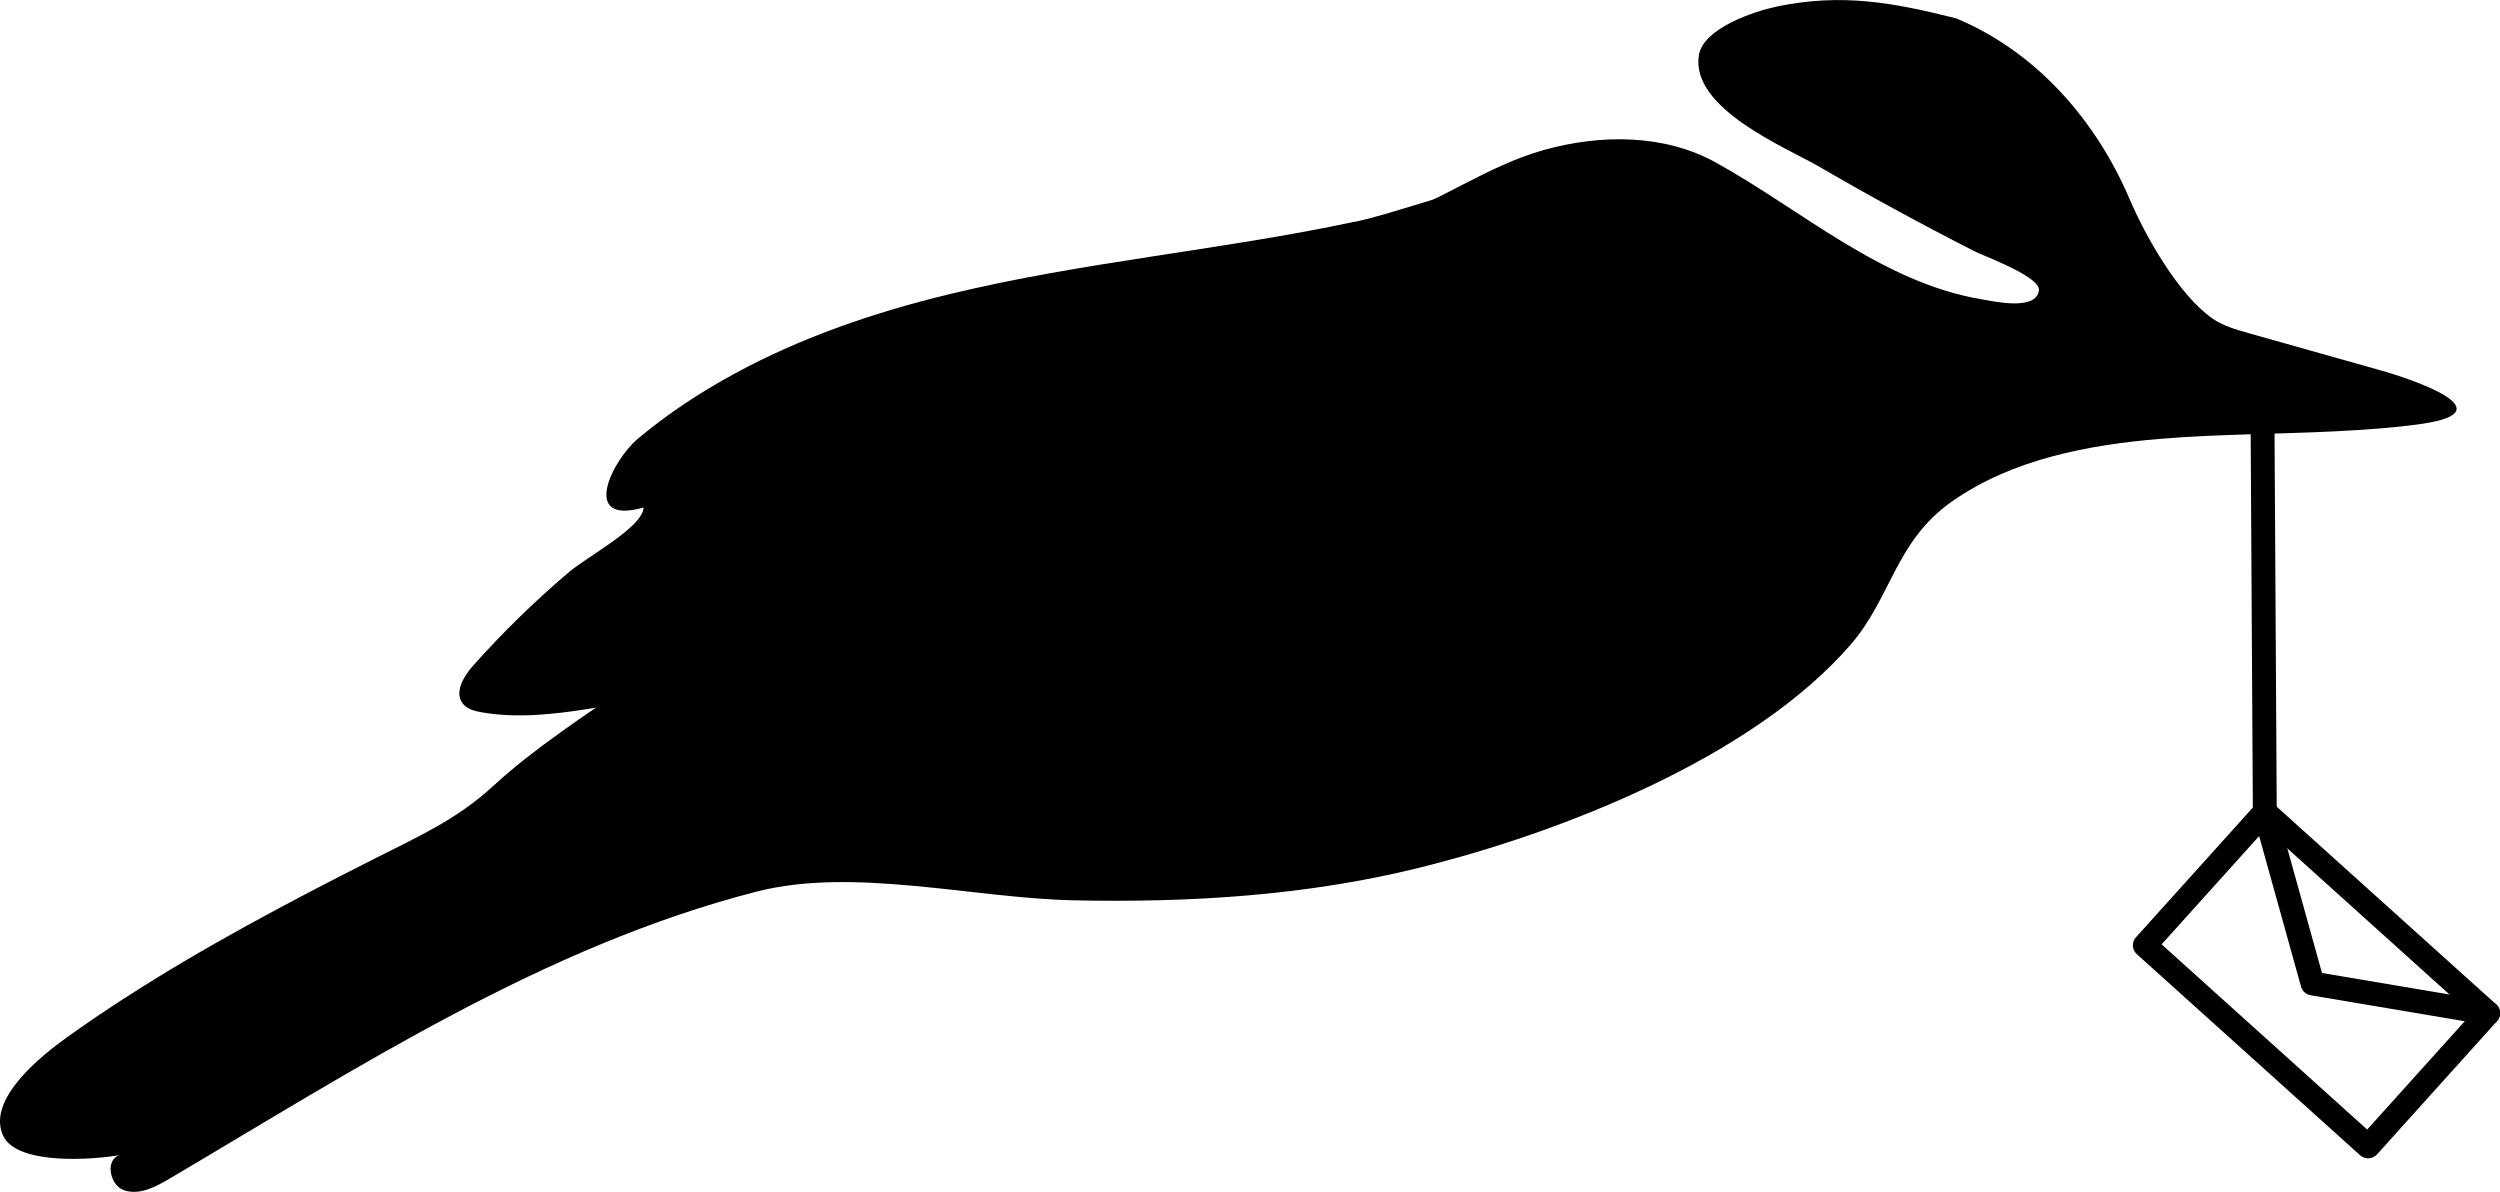
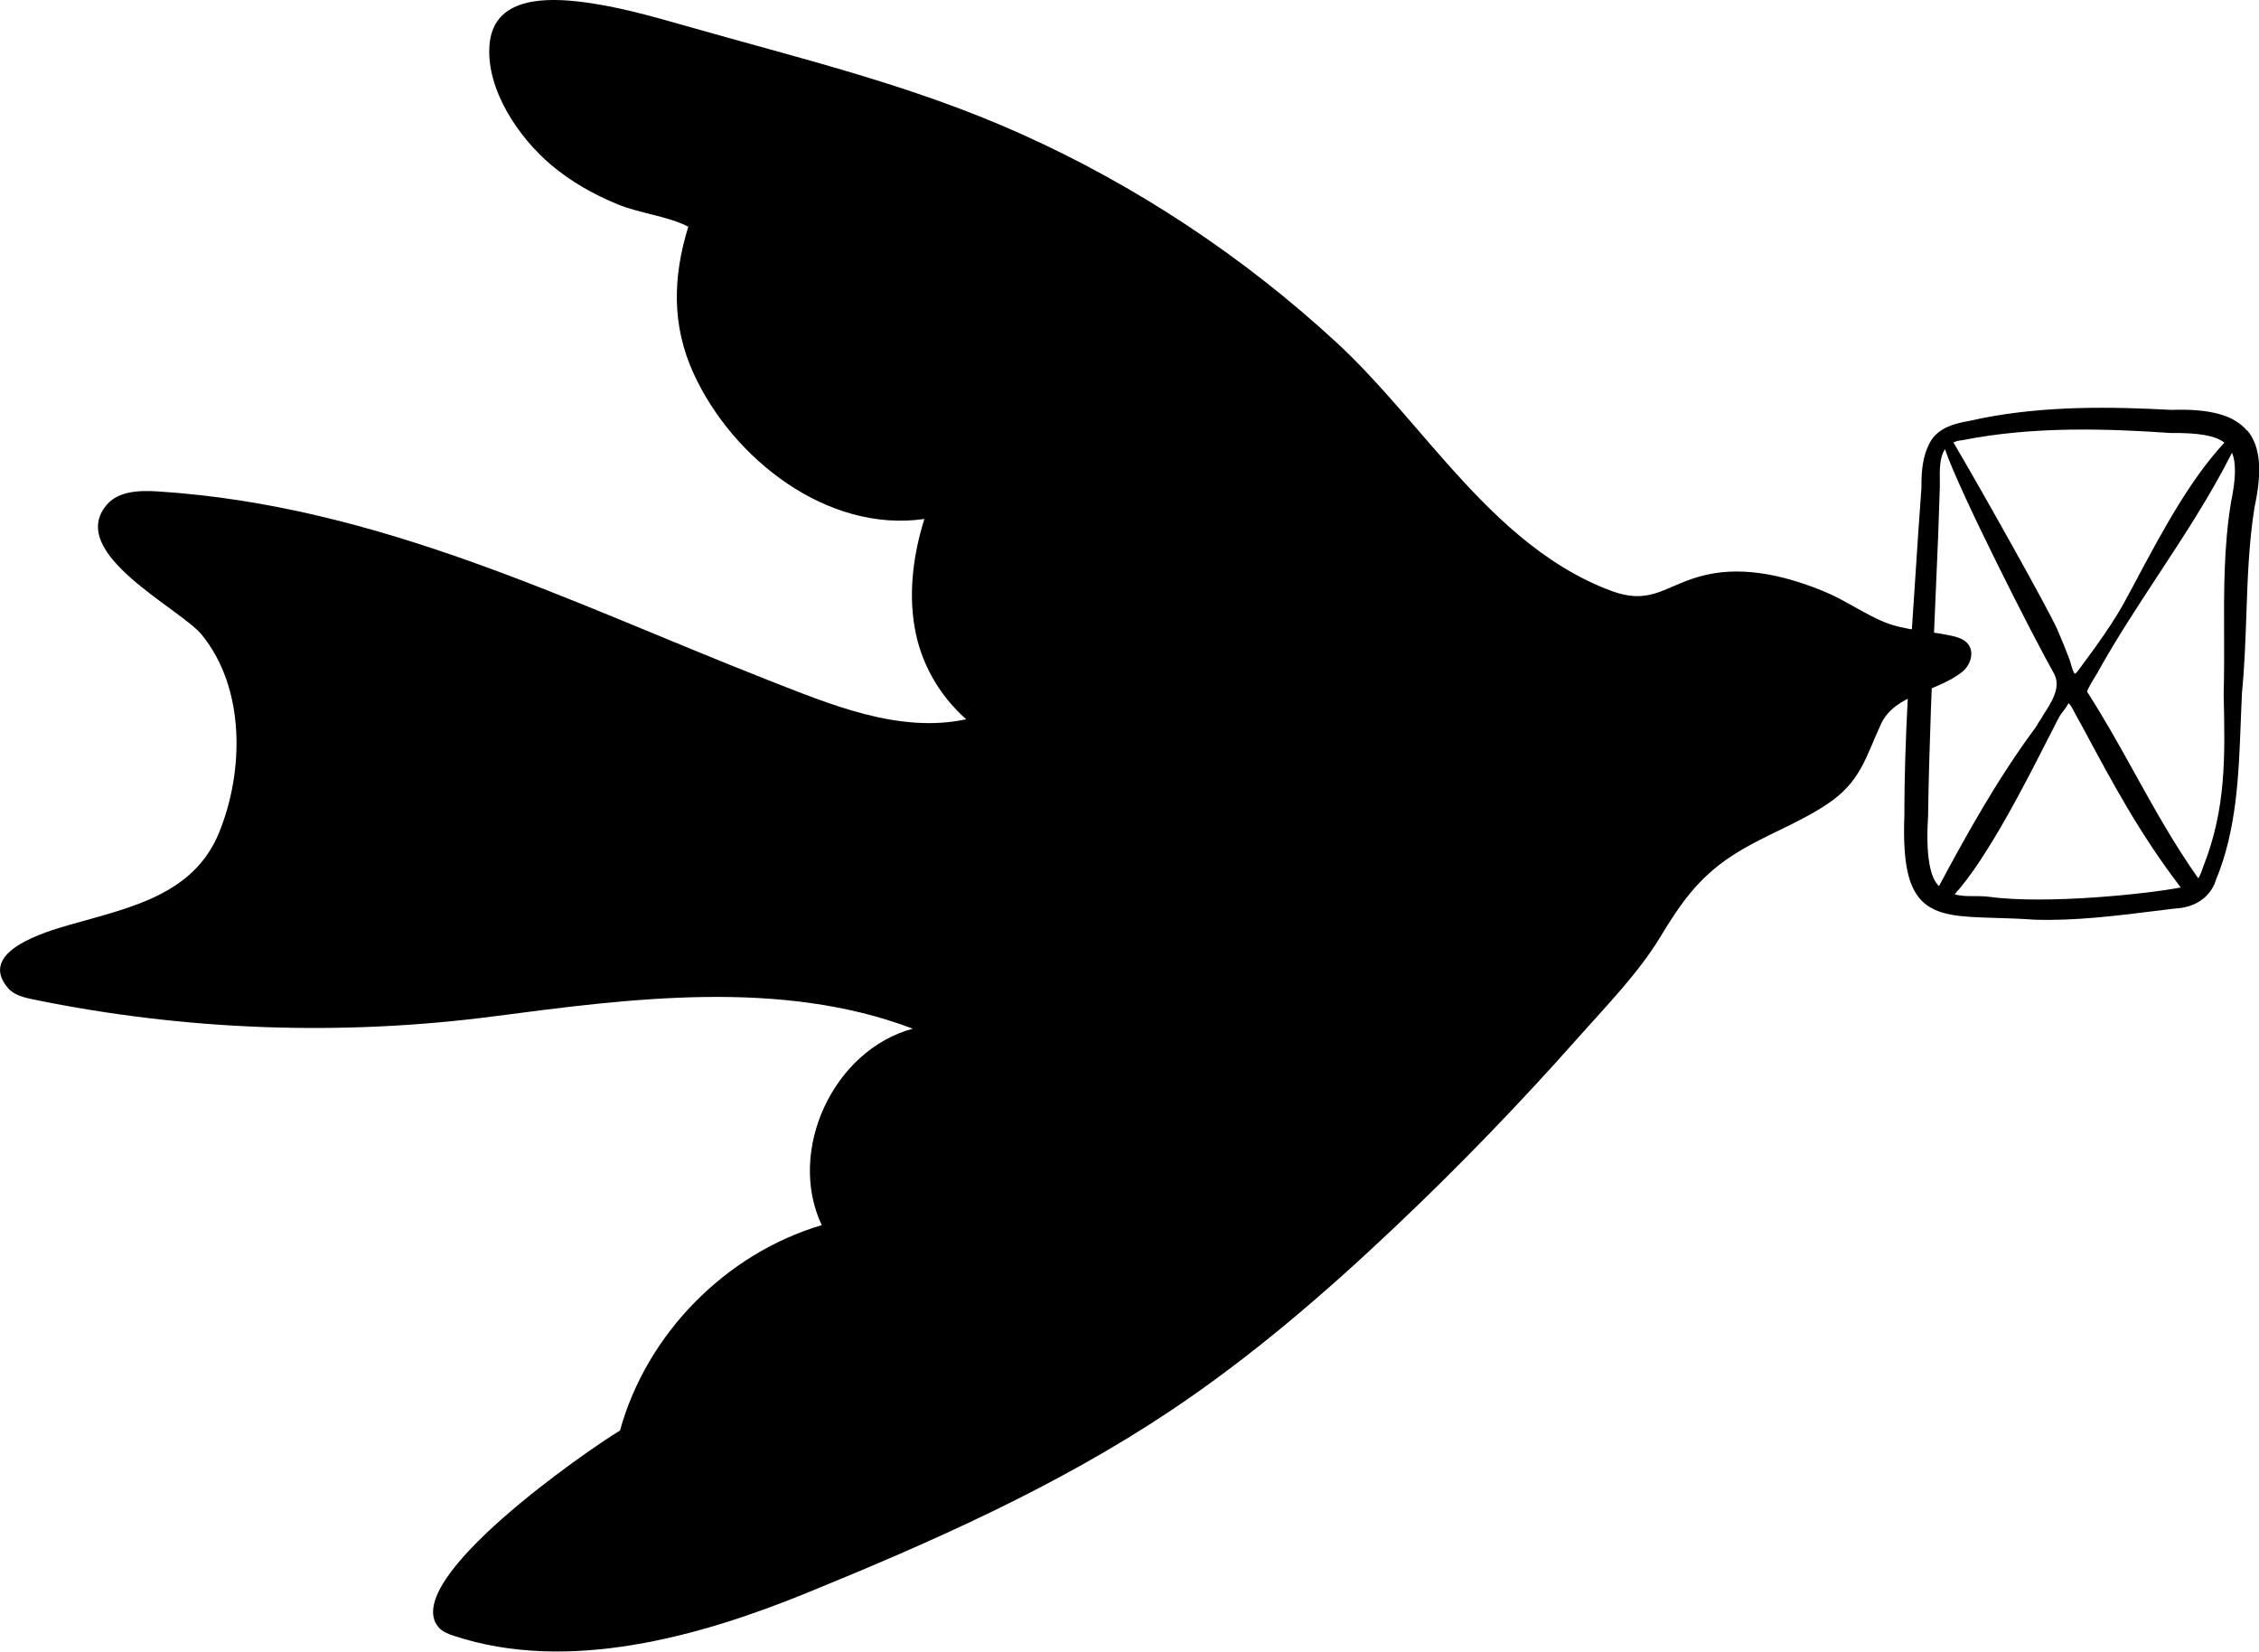
- <svg xmlns="http://www.w3.org/2000/svg" id="Camada_1" viewBox="0 0 340.29 162.24">
-   <g>
-     <path d="M16.97,135.85c-2.67,1.73-5.3,3.51-7.86,5.35-3.28,2.35-11.01,8.37-8.68,13.39,1.9,4.1,12.49,3.26,16.01,2.61-2.15.4-1.63,4.09.44,4.81s4.27-.44,6.15-1.55c25.48-15.02,50.99-31.67,79.97-39.1,13.17-3.38,29.43.9,43.21,1.19,15.72.33,31.56-.63,46.87-4.41,19.23-4.75,45.42-14.95,58.79-30.36,5.62-6.48,6.08-14.07,13.82-19.52,8.18-5.75,18.51-7.7,28.29-8.52,8-.67,16.04-.63,24.06-1.04,3.83-.2,7.67-.45,11.47-.99,11.9-1.69-1.16-6.09-5.62-7.34-5.95-1.68-11.89-3.35-17.84-5.03-1.69-.48-3.41-.97-4.86-1.96-4.63-3.19-9.18-11.26-11.33-16.31-4.58-10.72-12.71-20.05-23.62-24.58-8.55-2.14-15.48-3.44-24.34-1.61-3.04.63-10.08,2.94-10.66,6.65-1.12,7.28,11.83,12.51,16.49,15.22,6.93,4.03,13.97,7.86,21.11,11.49,1.29.65,8.94,3.43,8.69,5.29-.38,2.82-6.15,1.48-7.69,1.23-13.61-2.24-24.59-12.17-36.31-18.65-7.02-3.88-15.67-3.85-23.4-1.69-7.81,2.19-14.34,7.19-21.89,9.63-7.08,2.29-13.56,4.8-19.91,8.95-27.54,17.97-55.69,35.04-82.54,54.06-6.25,4.43-13.01,8.72-18.65,13.92-4.97,4.59-10.34,6.95-16.46,10.05-11.36,5.75-22.91,11.85-33.71,18.83Z" />
-     <g>
-       <path d="M321.25,157.25l-30.4-27.38c-.32-.29-.51-.69-.53-1.12-.02-.43.13-.85.42-1.17l16.33-18.13c.6-.67,1.63-.72,2.3-.12l30.4,27.38c.32.29.51.69.53,1.12.02.43-.13.85-.42,1.17l-16.33,18.13c-.32.36-.76.54-1.21.54-.39,0-.78-.14-1.09-.42ZM308.39,112.82l-14.16,15.72,27.98,25.21,14.16-15.72-27.98-25.21Z" />
-       <path d="M338.67,139.53c.78,0,1.47-.56,1.6-1.36.15-.89-.45-1.72-1.33-1.87l-22.88-3.86-6.16-22.15-.31-53.5c0-.9-.77-1.6-1.63-1.62-.9,0-1.62.74-1.62,1.63l.31,53.72c0,.14.02.29.06.43l6.5,23.35c.17.61.67,1.06,1.3,1.17l23.9,4.03c.09.02.18.02.27.02Z" />
-     </g>
-   </g>
-   <path d="M184.4,30.18c-18.3,3.9-37.07,5.46-55.25,9.88-10.07,2.44-20,5.82-29.13,10.78-4.66,2.53-9.11,5.45-13.18,8.86-3.51,2.94-7.95,11.86.76,9.38-.09,2.68-7.62,6.64-10.19,8.82-4.62,3.93-8.97,8.17-13.01,12.7-1.3,1.46-2.61,3.66-1.39,5.19.59.74,1.58.99,2.51,1.16,4.79.84,9.72.3,14.53-.45,16.39-2.55,32.32-7.44,48.09-12.61,28.11-9.21,56.08-19.41,81.73-34.16,7.37-4.24,19.21-14.32,8.72-22.07-9.57-7.07-24.14.39-34.18,2.54Z" />
+ <svg xmlns="http://www.w3.org/2000/svg" id="Camada_1" viewBox="0 0 280.84 205.28">
+   <path d="M113.48,127.87c-16.41-6.24-35.15-3.75-52.05-1.54-19.04,2.49-38.5,1.77-57.31-2.1-1.15-.24-2.38-.53-3.14-1.43-3.83-4.51,4.66-6.97,7.64-7.83,7.45-2.14,15.42-3.67,18.61-11.46,3.12-7.64,3.28-17.93-2.14-24.6-2.68-3.29-16.87-10.14-11.84-16.14,1.49-1.77,4.15-1.83,6.46-1.68,27.4,1.78,50.68,13.58,75.68,23.41,7.67,3,16.34,6.72,24.73,4.91-3.4-3.03-5.65-6.96-6.42-11.47-.76-4.47-.14-9.1,1.22-13.43-12.05,1.75-23.83-7.45-28.7-18.1-2.75-6.02-2.56-12.05-.65-18.23-2.58-1.33-6-1.64-8.78-2.78-2.99-1.23-5.83-2.83-8.3-4.92-3.99-3.38-8.04-9.3-7.64-14.82C61.24.09,66.79-.37,71.73.17c4.58.5,9.03,1.77,13.46,3.03,14.28,4.08,28.13,7.33,41.76,13.45,14.34,6.44,27.61,15.23,39.17,25.89,4.7,4.33,8.91,9.56,13.34,14.57,5.96,6.75,12.3,13.1,20.7,16.28,5.33,2.02,6.86-.79,12.01-1.95,4.89-1.1,10.12.23,14.65,2.1,2.59,1.07,5,2.81,7.54,3.83,2.45.98,5.45,1.06,8.03,1.61.86.18,1.79.42,2.31,1.12.77,1.02.27,2.58-.73,3.39-3.22,2.6-8.37,2.73-10.12,6.5-1.96,4.23-2.51,7.22-6.83,10.06-3.72,2.45-8.02,3.91-11.75,6.36-4.18,2.74-6.39,5.98-8.85,10.04-2.74,4.52-6.63,8.48-10.14,12.44-7.3,8.24-14.96,16.17-22.96,23.73-8.71,8.24-17.84,16.09-27.81,22.75-14.08,9.4-29.64,16.29-45.27,22.66-13.24,5.4-29.63,10.01-43.81,5.31-.71-.24-1.46-.51-1.94-1.1-4.8-5.86,18.5-21.95,22.59-24.42,3.31-12.01,13.14-22,25.08-25.53-4.37-9.25,1.44-21.77,11.32-24.42Z" />
+   <path d="M279.36,53.54c-1.62-1.94-4.62-2.76-9.45-2.59-7.1-.38-15.45-.57-23.6,1.05-.47.12-.96.21-1.44.31-1.6.3-3.26.62-4.51,2.04-.27.34-.49.73-.69,1.19-.57,1.26-.83,2.92-.79,5.01l-.41,5.81c-.12,1.94-.26,3.91-.39,5.91-.66,9.76-1.34,19.86-1.33,29.15-.2,5.57.42,8.7,2.08,10.46,1.88,2,4.94,2.09,9.19,2.22,1.45.04,3.1.09,4.91.22,4.98.16,9.97-.46,14.8-1.06.93-.12,1.87-.23,2.77-.34.28-.01.56-.04.83-.09,1.04-.18,1.96-.59,2.66-1.19l.12-.1c.65-.59,1.12-1.32,1.37-2.15,2.59-6.22,2.84-13.03,3.09-19.62.05-1.22.09-2.44.15-3.62.32-3.25.44-6.56.55-9.77.15-4.4.31-8.94,1.01-13.31,1-4.6.72-7.63-.89-9.56ZM265.82,71.68c-.63,1.17-1.25,2.32-1.86,3.44-.88,1.56-1.93,3.17-3.4,5.23-.6.84-1.22,1.67-1.83,2.5l-.11.15c-.34.48-.57.73-.67.75,0,0-.03-.02-.09-.1-.16-.25-.28-.65-.39-1.05-.07-.24-.13-.48-.21-.68-.45-1.2-.95-2.44-1.5-3.69-1.04-2.38-9.48-17.43-12.91-23.23.31-.15.63-.24,1.01-.27h.04c8.85-1.77,18.05-1.45,25.89-.91,3.58-.03,5.6.32,6.75,1.2-4.25,4.59-7.54,10.72-10.73,16.65ZM253.92,89.07c-.32.49-.64.97-.88,1.39-4.78,6.45-8.68,13.51-11.98,19.68-.67-.58-1.76-2.47-1.36-8.66v-.03c.12-8.61.52-17.87.91-26.82.12-2.76.24-5.49.35-8.16l.2-5.88v-.64c-.02-1.59-.04-3.09.64-4.12,1.76,5.23,11.03,23.45,13.6,27.98.84,1.68-.35,3.49-1.49,5.24ZM254.75,91.56c.68-1.35,1.27-2.52,1.4-2.69.36-.46.71-.92,1.01-1.45.2.08.57.8.69,1.04.08.15.14.28.18.33l1,1.82c3.62,6.75,7.05,13.14,12.08,19.7-3.75.77-16.77,2.15-23.85,1.16h-.01c-.7-.08-1.32-.08-1.91-.08-.83,0-1.57,0-2.34-.23,4.05-4.39,9.21-14.6,11.75-19.62ZM273.31,109.21c-3.03-4.28-5.49-8.72-7.88-13.02-1.85-3.34-3.76-6.79-5.96-10.2.06-.36.68-1.37.99-1.87.26-.42.48-.79.56-.97,2.25-4,4.81-7.89,7.28-11.66,3.19-4.86,6.49-9.87,9.18-15.21.54,1.27.49,3.22-.14,6.26v.02c-.88,5.39-.86,10.95-.84,16.32.01,2.38.02,4.84-.05,7.26v.32c.17,7.54.32,14.06-2.55,21.29-.17.51-.33,1-.62,1.45Z" />
</svg>
